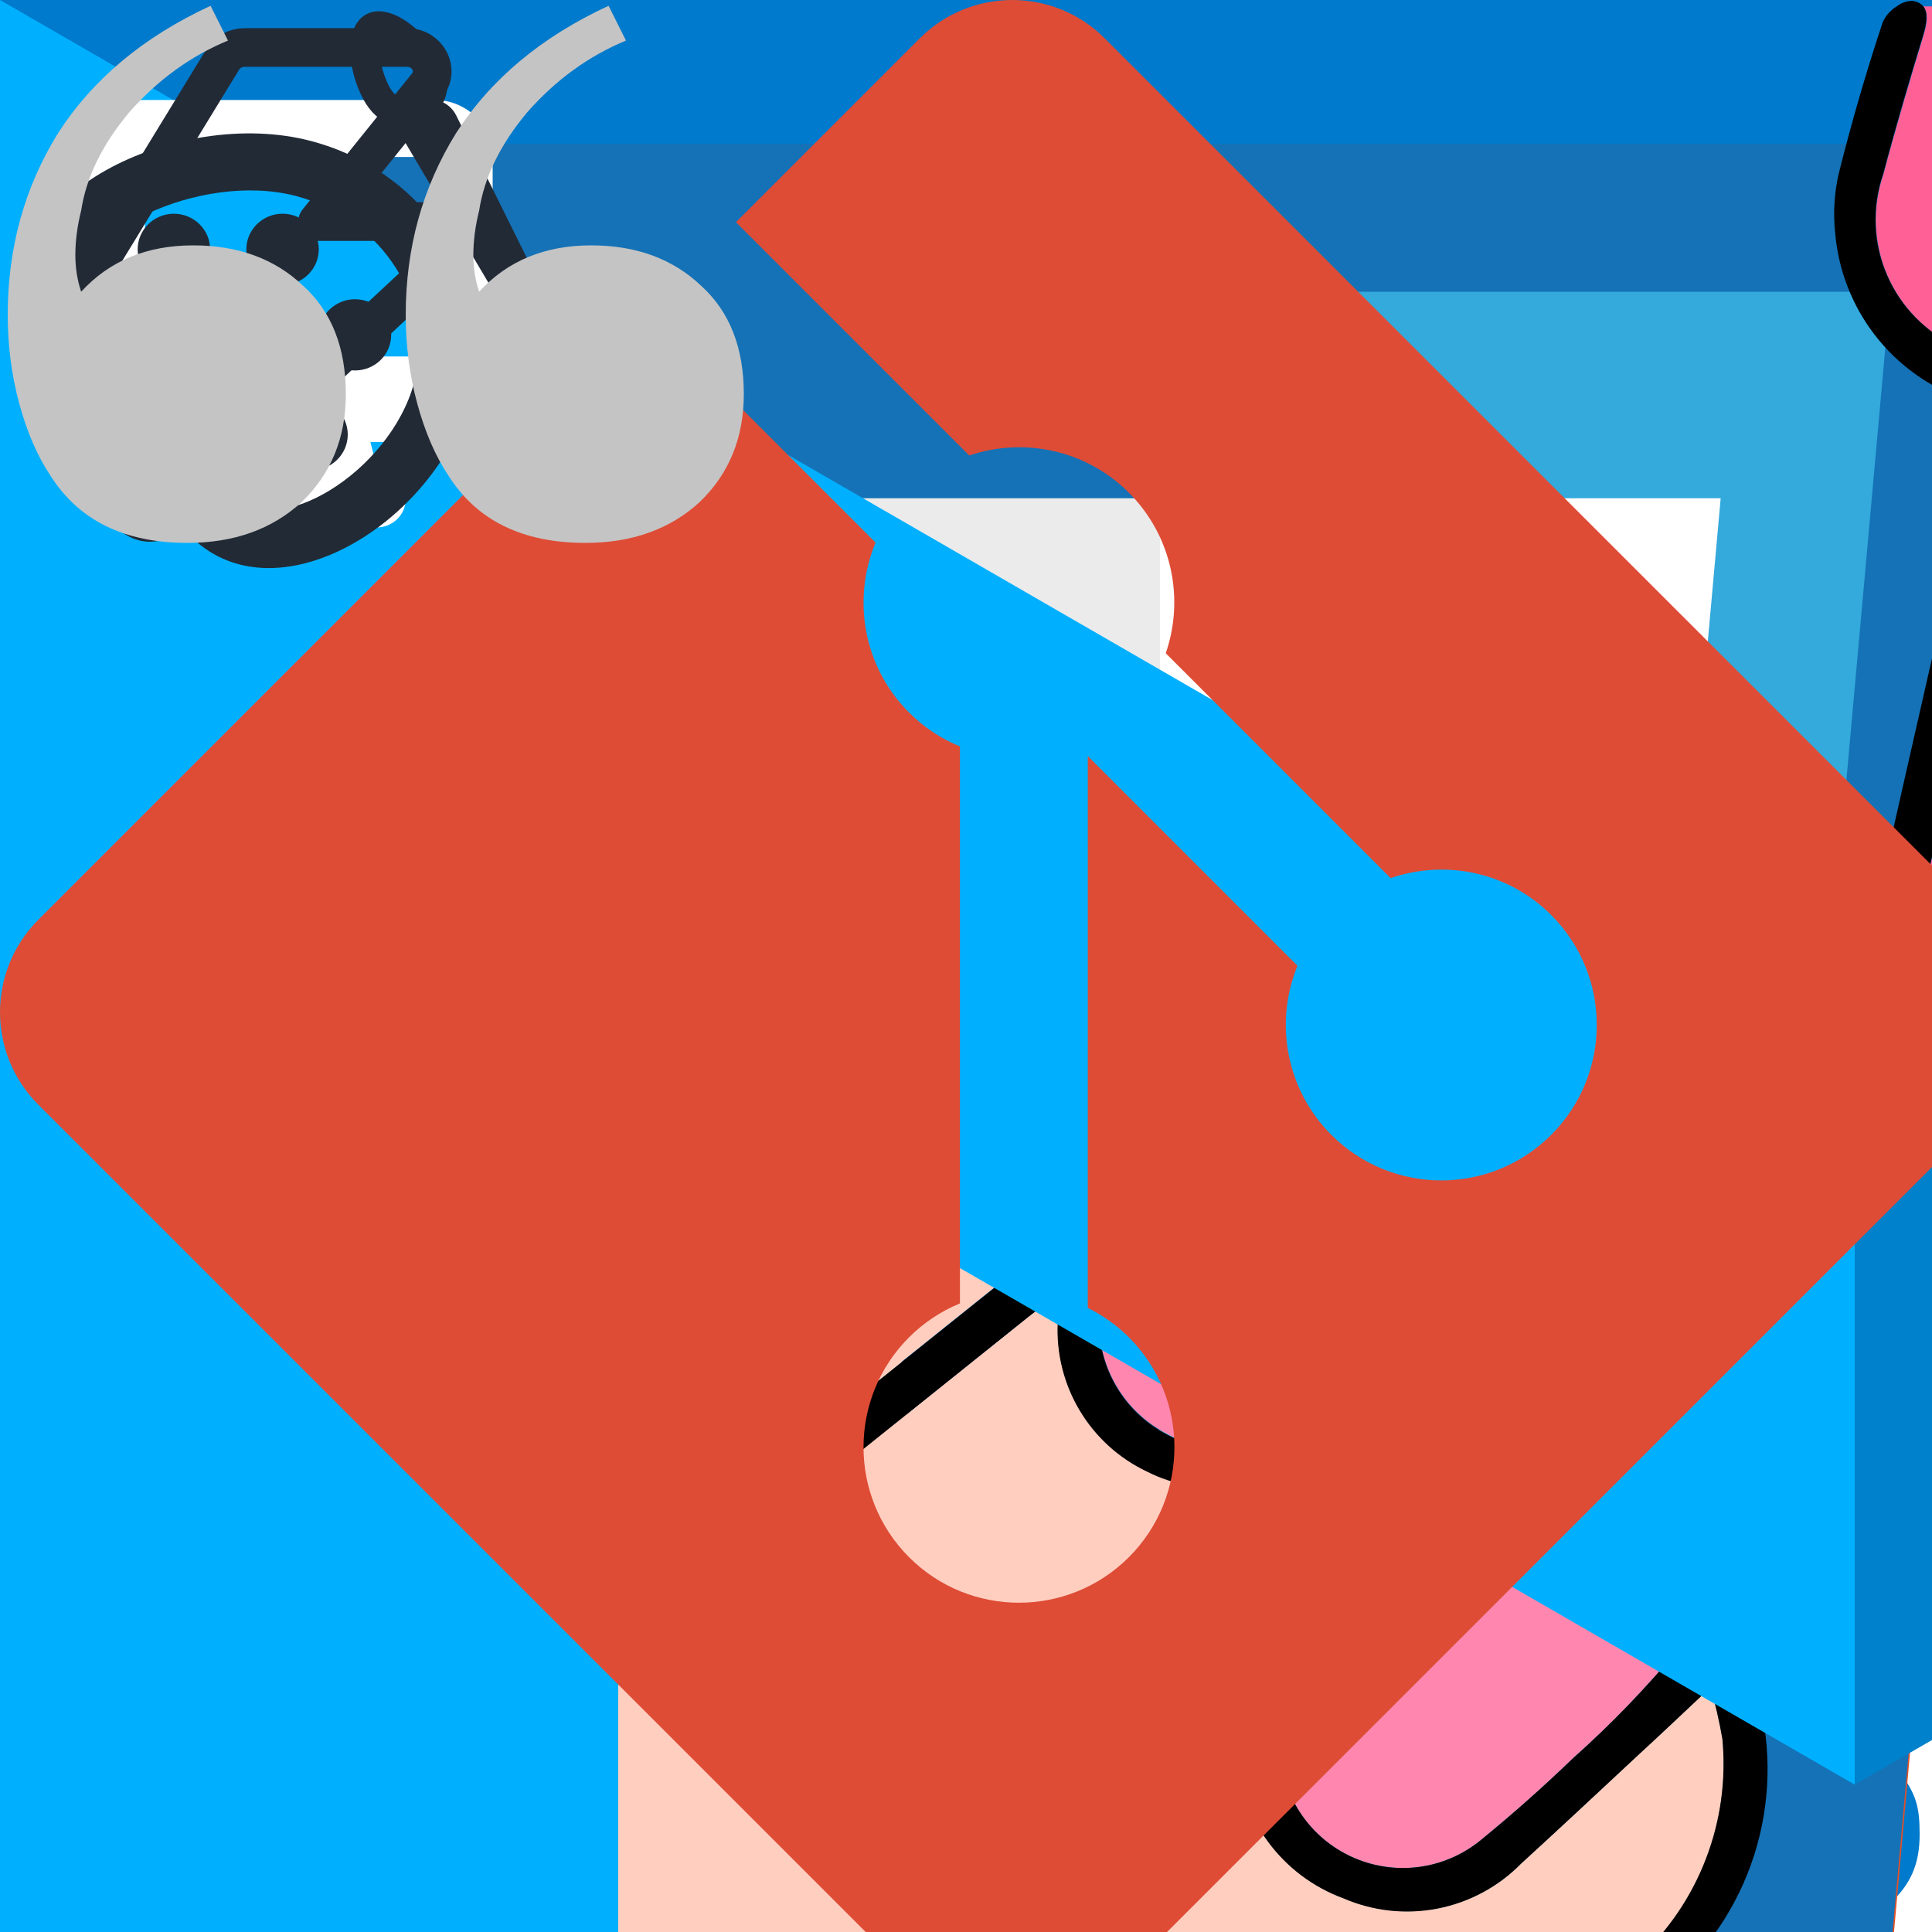
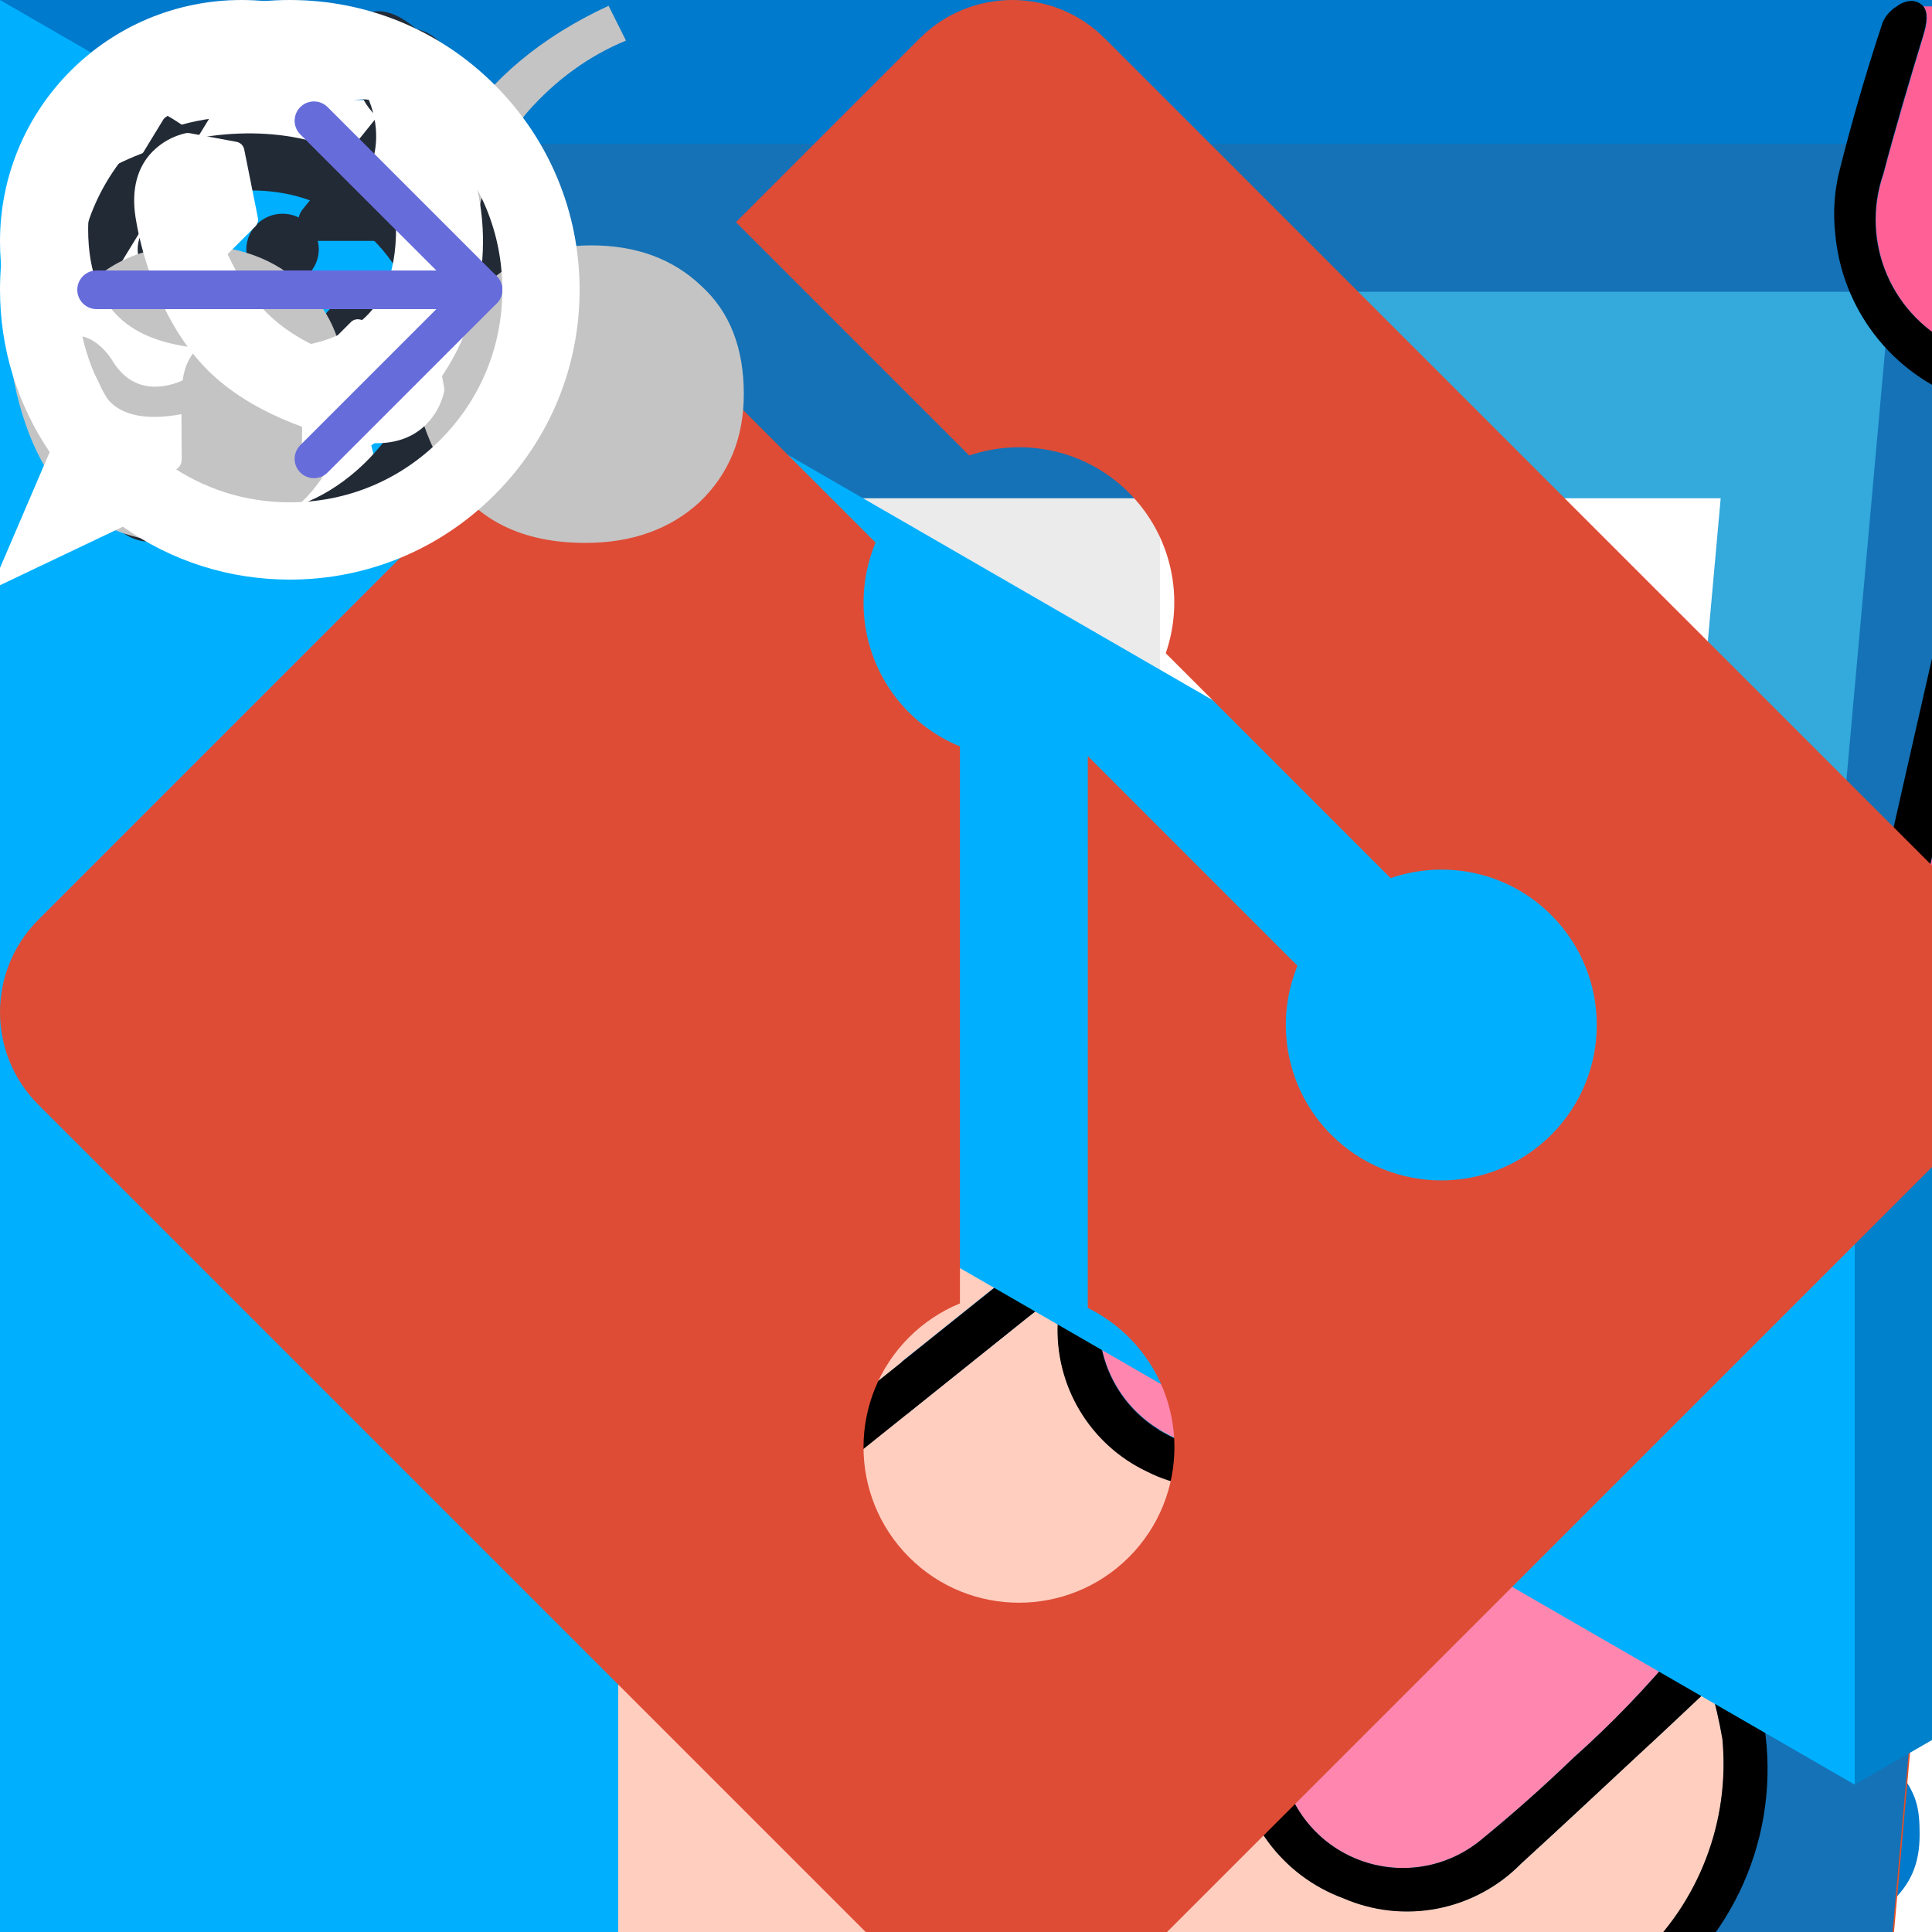
<svg xmlns="http://www.w3.org/2000/svg" width="100" height="100" viewBox="0 0 100 100" fill="none">
  <g id="codeReactSVG">
    <path d="M100 48.704C100 42.079 91.704 35.8 78.983 31.908C81.921 18.946 80.617 8.629 74.867 5.325C73.473 4.545 71.897 4.152 70.3 4.188V8.729C71.237 8.729 71.992 8.917 72.625 9.263C75.396 10.854 76.6 16.904 75.662 24.692C75.438 26.608 75.071 28.625 74.621 30.683C70.361 29.657 66.037 28.915 61.679 28.463C59.083 24.881 56.25 21.476 53.2 18.271C59.846 12.096 66.083 8.713 70.325 8.713V4.167C64.717 4.167 57.379 8.163 49.958 15.092C42.542 8.208 35.2 4.25 29.596 4.25V8.792C33.817 8.792 40.075 12.158 46.721 18.292C43.867 21.292 41.013 24.692 38.3 28.463C33.933 28.91 29.602 29.659 25.337 30.704C24.867 28.667 24.521 26.692 24.275 24.796C23.317 17.004 24.5 10.954 27.254 9.346C27.863 8.979 28.658 8.813 29.596 8.813V4.271C27.887 4.271 26.333 4.638 24.992 5.408C19.262 8.713 17.979 19.004 20.933 31.929C8.254 35.846 0 42.1 0 48.704C0 55.329 8.296 61.608 21.017 65.496C18.079 78.463 19.383 88.779 25.133 92.079C26.458 92.854 28.008 93.221 29.717 93.221C35.325 93.221 42.663 89.225 50.083 82.296C57.5 89.183 64.838 93.138 70.446 93.138C72.055 93.172 73.644 92.778 75.05 91.996C80.779 88.696 82.062 78.404 79.108 65.479C91.746 61.588 100 55.308 100 48.704ZM73.458 35.108C72.667 37.833 71.749 40.519 70.708 43.158C69.005 39.845 67.134 36.62 65.104 33.496C68 33.925 70.792 34.454 73.463 35.108H73.458ZM64.125 56.817C62.538 59.567 60.904 62.179 59.212 64.604C53.097 65.143 46.946 65.15 40.829 64.625C37.321 59.613 34.252 54.307 31.658 48.767C34.248 43.213 37.304 37.889 40.792 32.85C46.906 32.31 53.055 32.302 59.171 32.825C60.862 35.25 62.517 37.842 64.104 40.575C65.654 43.242 67.062 45.95 68.346 48.683C67.048 51.45 65.64 54.163 64.125 56.817ZM70.708 54.167C71.808 56.896 72.75 59.629 73.521 62.279C70.854 62.933 68.037 63.483 65.125 63.908C67.147 60.756 69.01 57.505 70.708 54.167ZM50.042 75.917C48.146 73.958 46.25 71.779 44.375 69.392C46.208 69.475 48.083 69.538 49.979 69.538C51.896 69.538 53.792 69.496 55.646 69.392C53.812 71.779 51.917 73.958 50.042 75.917ZM34.875 63.908C32.066 63.501 29.276 62.965 26.517 62.3C27.271 59.671 28.208 56.958 29.267 54.25C30.104 55.875 30.983 57.508 31.942 59.142C32.9 60.771 33.875 62.363 34.875 63.908ZM49.938 21.492C51.833 23.45 53.729 25.629 55.604 28.017C53.771 27.933 51.896 27.871 50 27.871C48.083 27.871 46.188 27.913 44.333 28.017C46.167 25.629 48.062 23.45 49.938 21.492ZM34.854 33.5C32.833 36.646 30.969 39.89 29.271 43.221C28.201 40.565 27.262 37.857 26.458 35.108C29.125 34.475 31.942 33.925 34.854 33.5ZM16.408 59.017C9.192 55.942 4.525 51.904 4.525 48.704C4.525 45.504 9.192 41.446 16.408 38.392C18.158 37.638 20.075 36.963 22.054 36.333C23.217 40.325 24.746 44.483 26.637 48.746C24.852 52.755 23.341 56.881 22.117 61.096C20.181 60.497 18.276 59.803 16.408 59.017ZM27.375 88.142C24.604 86.558 23.4 80.5 24.337 72.717C24.562 70.8 24.929 68.779 25.379 66.721C29.371 67.7 33.733 68.454 38.321 68.946C40.917 72.528 43.75 75.933 46.8 79.138C40.154 85.313 33.917 88.696 29.675 88.696C28.875 88.705 28.085 88.516 27.375 88.146V88.142ZM75.725 72.613C76.683 80.4 75.5 86.454 72.746 88.063C72.138 88.429 71.342 88.592 70.404 88.592C66.183 88.592 59.925 85.229 53.279 79.092C56.133 76.1 58.987 72.696 61.7 68.925C66.067 68.478 70.398 67.729 74.662 66.683C75.133 68.742 75.496 70.717 75.725 72.613ZM83.571 59.017C81.821 59.771 79.904 60.446 77.925 61.075C76.679 56.839 75.148 52.692 73.342 48.663C75.217 44.425 76.721 40.288 77.862 36.313C79.883 36.942 81.796 37.638 83.592 38.392C90.808 41.467 95.475 45.504 95.475 48.704C95.454 51.904 90.787 55.963 83.571 59.017Z" fill="white" fill-opacity="0.5" />
    <path d="M49.979 58.021C52.45 58.021 54.82 57.039 56.567 55.292C58.314 53.545 59.296 51.175 59.296 48.704C59.296 46.233 58.314 43.864 56.567 42.117C54.82 40.369 52.45 39.388 49.979 39.388C47.508 39.388 45.139 40.369 43.391 42.117C41.644 43.864 40.663 46.233 40.663 48.704C40.663 51.175 41.644 53.545 43.391 55.292C45.139 57.039 47.508 58.021 49.979 58.021Z" fill="white" fill-opacity="0.5" />
  </g>
  <g id="EmailMe">
    <path d="M18.125 3.125H1.875C1.529 3.125 1.25 3.404 1.25 3.75V16.25C1.25 16.596 1.529 16.875 1.875 16.875H18.125C18.471 16.875 18.75 16.596 18.75 16.25V3.75C18.75 3.404 18.471 3.125 18.125 3.125ZM16.547 5.252L10.385 10.047C10.232 10.166 10.02 10.166 9.867 10.047L3.703 5.252C3.68 5.234 3.663 5.209 3.654 5.181C3.646 5.153 3.646 5.123 3.656 5.095C3.665 5.067 3.683 5.043 3.707 5.026C3.731 5.009 3.76 5 3.789 5H16.461C16.49 5 16.519 5.009 16.543 5.026C16.567 5.043 16.585 5.067 16.594 5.095C16.604 5.123 16.604 5.153 16.596 5.181C16.587 5.209 16.57 5.234 16.547 5.252Z" fill="white" />
  </g>
  <g id="downloadCV">
    <path d="M10 12.5L13.333 9.167M10 12.5V2.5V12.5ZM10 12.5L6.667 9.167L10 12.5Z" stroke="white" stroke-width="2" stroke-linecap="round" stroke-linejoin="round" />
    <path d="M1.667 14.167L2.184 16.238C2.274 16.598 2.482 16.918 2.775 17.147C3.068 17.376 3.429 17.5 3.801 17.5H16.199C16.571 17.5 16.932 17.376 17.225 17.147C17.518 16.918 17.726 16.598 17.816 16.238L18.333 14.167" stroke="white" stroke-width="2" stroke-linecap="round" stroke-linejoin="round" />
  </g>
  <g id="reactSVG">
    <path d="M32.33,22.516c7.635,0.052 15.965,0.609 21.683,5.708c0.168,0.15 0.33,0.306 0.488,0.467c1.349,1.375 2.054,3.595 0.965,5.422c-2.234,3.751 -7.23,5.387 -12.067,6.394c-7.234,1.506 -14.798,1.518 -22.029,0.192c-4.161,-0.764 -8.416,-2.103 -11.373,-4.904c-1.151,-1.09 -2.135,-2.524 -1.981,-4.12c0.25,-2.582 2.727,-4.239 4.812,-5.361c5.791,-3.116 12.847,-3.813 19.502,-3.798Zm-0.554,1.173c-7.224,0.049 -15.043,0.51 -20.621,5.129c-0.195,0.161 -0.383,0.33 -0.564,0.507c-0.117,0.114 -0.23,0.233 -0.339,0.355c-0.979,1.1 -1.316,2.867 -0.392,4.188c0.93,1.329 2.342,2.288 3.796,3.07c5.438,2.924 11.864,3.443 18.129,3.465c6.343,0.023 12.884,-0.555 18.487,-3.452c2.232,-1.155 4.744,-2.851 4.655,-5.035c-0.082,-2.004 -2.036,-3.242 -3.499,-4.126c-0.396,-0.239 -0.803,-0.46 -1.216,-0.668c-5.562,-2.787 -12.08,-3.447 -18.436,-3.433Z" style="fill:#00d8ff;" />
    <path d="M42.115,10.703c2.793,0.071 4.24,3.429 4.431,5.909c0.038,0.493 0.052,0.988 0.046,1.483c-0.006,0.536 -0.035,1.072 -0.082,1.606c-0.589,6.612 -3.608,12.909 -7.163,18.724c-3.477,5.688 -7.717,11.36 -13.485,13.996c-1.907,0.872 -4.175,1.41 -5.863,0.437c-2.314,-1.333 -2.567,-4.451 -2.524,-6.816c0.011,-0.581 0.049,-1.162 0.109,-1.741c0.889,-8.56 5.228,-16.669 10.658,-23.655c3.168,-4.076 6.937,-8.119 11.632,-9.583c0.739,-0.231 1.326,-0.371 2.241,-0.36Zm-0.134,1.172c-3.279,0.052 -6.223,2.482 -8.83,5.007c-6.854,6.637 -11.905,15.464 -13.937,24.721c-0.157,0.717 -0.289,1.439 -0.386,2.166c-0.075,0.563 -0.13,1.129 -0.159,1.697c-0.023,0.452 -0.031,0.905 -0.017,1.358c0.01,0.354 0.033,0.708 0.072,1.06c0.029,0.269 0.068,0.537 0.117,0.803c0.037,0.197 0.08,0.393 0.13,0.588c0.041,0.158 0.087,0.315 0.139,0.471c0.409,1.233 1.463,2.411 2.878,2.45c3.301,0.09 6.409,-2.317 9.096,-4.933c4.717,-4.591 8.232,-10.36 10.978,-16.424c2.216,-4.896 4.243,-10.218 3.111,-15.607c-0.043,-0.204 -0.093,-0.406 -0.15,-0.606c-0.047,-0.163 -0.1,-0.324 -0.158,-0.483c-0.44,-1.199 -1.475,-2.271 -2.884,-2.268Z" style="fill:#00d8ff;" />
    <path d="M22.109,10.747c3.564,0.069 6.765,2.488 9.607,5.197c5.186,4.943 9.011,11.231 11.913,17.849c2.248,5.127 4.316,10.882 2.478,16.292c-0.579,1.705 -2.044,3.265 -3.997,3.305c-3.581,0.072 -6.9,-2.532 -9.78,-5.335c-7.225,-7.034 -12.589,-16.32 -14.427,-26.168c-0.132,-0.704 -0.237,-1.414 -0.309,-2.127c-0.059,-0.582 -0.096,-1.167 -0.106,-1.752c-0.008,-0.472 0.002,-0.944 0.035,-1.414c0.022,-0.314 0.054,-0.626 0.097,-0.937c0.041,-0.292 0.093,-0.583 0.158,-0.871c0.043,-0.191 0.091,-0.38 0.146,-0.568c0.539,-1.843 1.941,-3.485 4.185,-3.471Zm-0.135,1.173c-2.087,0.046 -3.042,2.507 -3.234,4.234c-0.039,0.354 -0.063,0.711 -0.074,1.068c-0.014,0.456 -0.008,0.913 0.015,1.369c0.328,6.599 3.278,12.979 6.838,18.821c3.352,5.5 7.4,10.978 12.968,13.794c1.608,0.813 3.562,1.452 4.951,0.684c1.742,-0.964 1.956,-3.261 2.049,-4.973c0.025,-0.466 0.028,-0.934 0.013,-1.401c-0.018,-0.586 -0.064,-1.171 -0.133,-1.753c-0.642,-5.437 -3.05,-10.582 -5.816,-15.444c-3.442,-6.048 -7.659,-12.076 -13.627,-15.225c-1.236,-0.652 -2.574,-1.185 -3.95,-1.174Z" style="fill:#00d8ff;" />
  </g>
  <g id="Redux-Toolkit">
    <path d="M21.787 21.556C22.894 21.443 23.734 20.505 23.696 19.379C23.657 18.253 22.703 17.352 21.558 17.352H21.481C20.298 17.39 19.382 18.366 19.42 19.529C19.458 20.092 19.687 20.58 20.031 20.918C18.733 23.433 16.747 25.272 13.77 26.811C11.746 27.861 9.647 28.237 7.547 27.974C5.829 27.749 4.493 26.998 3.653 25.76C2.431 23.921 2.317 21.931 3.348 19.942C4.073 18.516 5.218 17.465 5.944 16.939C5.791 16.451 5.562 15.626 5.447 15.025C-0.088 18.966 0.484 24.296 2.164 26.811C3.424 28.687 5.982 29.851 8.807 29.851C9.57 29.851 10.334 29.776 11.098 29.588C15.984 28.65 19.687 25.797 21.787 21.556ZM28.506 16.902C25.605 13.561 21.329 11.722 16.442 11.722H15.831C15.488 11.047 14.762 10.596 13.961 10.596H13.884C12.701 10.634 11.785 11.61 11.823 12.773C11.861 13.899 12.815 14.8 13.961 14.8H14.037C14.877 14.762 15.602 14.237 15.908 13.524H16.595C19.496 13.524 22.245 14.349 24.727 15.963C26.635 17.202 28.01 18.816 28.773 20.768C29.422 22.344 29.384 23.883 28.697 25.197C27.628 27.186 25.834 28.274 23.467 28.274C21.939 28.274 20.489 27.824 19.725 27.486C19.305 27.861 18.542 28.462 18.007 28.837C19.649 29.588 21.329 30.001 22.932 30.001C26.597 30.001 29.308 28.012 30.338 26.022C31.445 23.845 31.369 20.092 28.506 16.902ZM9.112 22.194C9.151 23.32 10.105 24.221 11.25 24.221H11.327C12.51 24.183 13.426 23.207 13.388 22.044C13.35 20.918 12.395 20.017 11.25 20.017H11.174C11.098 20.017 10.983 20.017 10.907 20.054C9.341 17.502 8.692 14.725 8.922 11.722C9.074 9.47 9.838 7.518 11.174 5.904C12.281 4.516 14.419 3.84 15.87 3.803C19.916 3.727 21.634 8.682 21.749 10.671C22.245 10.784 23.085 11.046 23.657 11.234C23.199 5.154 19.382 2.001 15.717 2.001C12.281 2.001 9.112 4.441 7.852 8.044C6.096 12.848 7.242 17.465 9.379 21.105C9.189 21.368 9.074 21.781 9.112 22.194V22.194Z" fill="#764ABC" />
  </g>
  <g id="JS">
    <path d="M2.255 0H117.745V120H2.255V0Z" fill="#F7DF1E" />
    <path d="M32.62 100.28L41.458 94.723C43.163 97.864 44.714 100.522 48.435 100.522C52.001 100.522 54.249 99.072 54.249 93.434V55.091H65.102V93.594C65.102 105.274 58.513 110.59 48.9 110.59C40.218 110.59 35.178 105.918 32.62 100.28" fill="black" />
    <path d="M71 99.072L79.837 93.756C82.163 97.704 85.187 100.603 90.535 100.603C95.032 100.603 97.9 98.267 97.9 95.045C97.9 91.178 94.954 89.809 89.993 87.554L87.28 86.345C79.45 82.882 74.255 78.532 74.255 69.349C74.255 60.891 80.457 54.447 90.148 54.447C97.048 54.447 102.009 56.944 105.575 63.469L97.125 69.107C95.264 65.644 93.249 64.275 90.148 64.275C86.97 64.275 84.954 66.369 84.954 69.107C84.954 72.49 86.97 73.86 91.621 75.955L94.334 77.163C103.559 81.271 108.754 85.46 108.754 94.884C108.754 105.034 101.079 110.591 90.768 110.591C80.69 110.591 74.178 105.597 71 99.072" fill="black" />
  </g>
  <g id="TS">
    <path d="M0 60V120H60H120V60V0H60H0V60Z" fill="#007ACC" />
    <path d="M26.537 60.398L26.499 65.312H34.309H42.118L42.118 87.503V109.693H47.642H53.166V87.503L53.166 65.312H60.975H68.785V60.493C68.785 57.826 68.728 55.598 68.652 55.541C68.595 55.465 59.09 55.426 47.566 55.446L26.595 55.503L26.537 60.398Z" fill="white" />
    <path d="M96.826 55.364C99.874 56.126 102.198 57.478 104.331 59.687C105.436 60.868 107.074 63.021 107.207 63.535C107.245 63.687 102.026 67.192 98.864 69.154C98.75 69.23 98.293 68.735 97.779 67.973C96.236 65.725 94.617 64.754 92.141 64.583C88.502 64.335 86.16 66.24 86.179 69.421C86.179 70.354 86.312 70.906 86.693 71.668C87.493 73.326 88.979 74.316 93.645 76.335C102.236 80.03 105.912 82.468 108.198 85.935C110.75 89.802 111.322 95.973 109.588 100.564C107.683 105.554 102.96 108.945 96.312 110.068C94.255 110.43 89.379 110.373 87.169 109.973C82.35 109.116 77.779 106.735 74.96 103.611C73.855 102.392 71.703 99.211 71.836 98.983C71.893 98.906 72.388 98.602 72.941 98.278C73.474 97.973 75.493 96.811 77.398 95.707L80.845 93.707L81.569 94.773C82.579 96.316 84.788 98.43 86.122 99.135C89.95 101.154 95.207 100.868 97.798 98.545C98.903 97.535 99.36 96.487 99.36 94.945C99.36 93.554 99.188 92.945 98.464 91.897C97.531 90.564 95.626 89.44 90.217 87.097C84.026 84.43 81.36 82.773 78.922 80.145C77.512 78.621 76.179 76.183 75.626 74.145C75.169 72.449 75.055 68.202 75.417 66.487C76.693 60.507 81.207 56.335 87.722 55.097C89.836 54.697 94.75 54.849 96.826 55.364Z" fill="white" />
  </g>
  <g id="HTML5">
    <path d="M22.133 102.004L13.706 7.5H106.294L97.856 101.989L59.944 112.5L22.133 102.004Z" fill="#E44F26" />
    <path d="M60 104.468L90.638 95.974L97.845 15.229H60V104.468Z" fill="#F1662A" />
    <path d="M60 50.276H44.663L43.605 38.407H60V26.816H30.938L31.215 29.929L34.061 61.867H60V50.276ZM60 80.377L59.947 80.392L47.04 76.909L46.215 67.665H34.579L36.203 85.86L59.947 92.453L60 92.438V80.377Z" fill="#EBEBEB" />
    <path d="M59.959 50.276V61.867H74.231L72.889 76.901L59.959 80.389V92.449L83.722 85.86L83.895 83.903L86.618 53.389L86.903 50.276H59.959ZM59.959 26.816V38.407H87.956L88.189 35.805L88.718 29.929L88.995 26.816H59.959Z" fill="white" />
  </g>
  <g id="CSS">
    <path d="M22.133 101.154L13.71 7.438H106.29L97.856 101.139L59.944 111.562L22.133 101.154Z" fill="#1572B6" />
    <path d="M60 103.597L90.638 95.174L97.845 15.102H60V103.597Z" fill="#33A9DC" />
    <path d="M60 49.054H75.338L76.395 37.284H60V25.79H89.062L88.785 28.872L85.939 60.549H60V49.054Z" fill="white" />
    <path d="M60.071 78.904L60.019 78.919L47.111 75.461L46.286 66.294H34.65L36.274 84.341L60.015 90.879L60.071 90.864V78.904Z" fill="#EBEBEB" />
    <path d="M74.351 60.062L72.956 75.453L60.03 78.912V90.871L83.79 84.341L83.966 82.4L85.98 60.062H74.351Z" fill="white" />
    <path d="M60.041 25.79V37.284H32.044L31.811 34.7L31.282 28.872L31.005 25.79H60.041ZM60 49.054V60.549H47.254L47.021 57.964L46.496 52.137L46.219 49.054H60Z" fill="#EBEBEB" />
  </g>
  <g id="styled-component">
    <path d="M68.767 118.279C68.947 117.872 69.401 117.589 69.731 117.246C74.766 111.967 79.844 106.735 84.811 101.391C86.365 99.956 87.566 98.18 88.32 96.204C89.074 94.227 89.36 92.103 89.156 89.997C89 89.095 88.796 88.203 88.543 87.323C87.189 88.608 85.929 89.778 84.661 90.957C82.69 92.791 80.727 94.633 78.739 96.446C77.566 97.641 76.059 98.453 74.415 98.774C72.772 99.094 71.07 98.909 69.534 98.242C67.98 97.671 66.627 96.655 65.644 95.322C64.661 93.989 64.092 92.397 64.006 90.743C63.96 90.53 63.899 90.321 63.822 90.117C62.309 91.402 60.861 92.585 59.425 93.802L29.587 119.085C29.382 119.261 29.159 119.479 28.966 119.65H68.746L68.686 119.612C68.472 119.462 68.583 118.673 68.767 118.279Z" fill="#FFCEBF" />
    <path d="M27.144 118.279C27.497 117.818 27.924 117.418 28.408 117.096L69.7 82.064C72.517 79.673 75.321 77.269 78.112 74.852C78.457 74.612 78.727 74.279 78.892 73.892C79.559 70.983 79.654 67.972 79.17 65.026C78.742 65.326 78.51 65.455 78.313 65.665C74.932 68.69 71.568 71.741 68.17 74.749C67.044 75.882 65.588 76.629 64.012 76.882C62.435 77.136 60.818 76.883 59.394 76.159C57.941 75.473 56.726 74.371 55.901 72.992C55.077 71.613 54.682 70.02 54.766 68.416V67.028C54.145 67.482 53.691 67.786 53.266 68.129C36.74 81.362 20.216 94.584 3.695 107.797C2.949 108.393 2.058 109.721 1.081 108.431C0.104 107.141 1.591 106.61 2.341 106.01C19.953 91.877 37.574 77.758 55.203 63.651C58.074 61.35 58.263 60.385 56.394 56.73L55.28 57.776C52.225 60.617 49.135 63.419 46.127 66.308C44.893 67.498 43.348 68.315 41.669 68.664C39.991 69.013 38.248 68.881 36.641 68.282C35.035 67.683 33.631 66.641 32.591 65.278C31.551 63.915 30.918 62.286 30.765 60.578C30.195 61.007 29.702 61.32 29.235 61.684L3.095 81.944C2.644 82.386 2.13 82.759 1.569 83.05C1.146 83.178 0.692 83.155 0.284 82.986V119.671H27.092C26.992 119.451 26.945 119.21 26.954 118.969C26.963 118.727 27.028 118.491 27.144 118.279Z" fill="#FFCEBF" />
    <path d="M99.565 1.821C98.837 4.208 98.13 6.599 97.491 9.012C96.902 10.716 96.97 12.58 97.684 14.237C98.397 15.894 99.704 17.225 101.348 17.968C106.376 20.611 112.043 21.798 117.709 21.396V2.228C117.646 1.808 117.669 1.379 117.777 0.968C117.897 0.736 118.049 0.521 118.227 0.33H99.548C99.835 0.664 99.737 1.251 99.565 1.821Z" fill="#FF6196" />
    <path d="M62.051 42.998C61.962 45.137 61.214 47.197 59.908 48.894C55.242 54.918 49.883 60.372 43.942 65.144C42.984 66.03 41.769 66.591 40.473 66.745C39.177 66.899 37.865 66.638 36.725 66.001C35.592 65.516 34.636 64.692 33.989 63.643C33.342 62.593 33.036 61.369 33.113 60.138C33.25 58.627 33.878 57.202 34.9 56.08C41.544 49.745 48.742 44.019 56.407 38.969C56.91 38.576 57.523 38.35 58.16 38.324C58.798 38.298 59.427 38.472 59.96 38.824C60.66 39.258 61.226 39.879 61.595 40.615C61.964 41.352 62.122 42.177 62.051 42.998Z" fill="#FF87AF" />
    <path d="M56.913 68.97C56.813 68.023 56.935 67.065 57.268 66.173C57.601 65.281 58.137 64.478 58.833 63.828C65.337 57.828 72.316 52.364 79.701 47.488C79.924 47.347 80.13 47.205 80.374 47.06C81.019 46.594 81.801 46.356 82.596 46.383C83.391 46.41 84.155 46.701 84.766 47.21C85.359 47.711 85.777 48.386 85.963 49.14C86.15 49.893 86.094 50.685 85.804 51.405C84.869 54.517 83.145 57.334 80.798 59.581C76.033 64.276 71.175 68.876 66.229 73.379C65.484 74.146 64.505 74.642 63.447 74.791C62.389 74.94 61.311 74.733 60.384 74.202C59.409 73.696 58.579 72.95 57.972 72.035C57.365 71.119 57 70.065 56.913 68.97Z" fill="#FF87AF" />
    <path d="M87.834 71.802C86.635 73.087 85.4 74.313 84.248 75.628C83.901 76.137 83.614 76.683 83.391 77.257C84.025 77.445 84.766 77.942 85.28 77.766C87.899 76.888 90.453 75.834 93.328 74.724C92.702 76.164 92.231 77.492 91.567 78.709C88.831 83.308 85.404 87.459 81.407 91.016C79.887 92.482 78.308 93.883 76.671 95.22C75.805 95.939 74.762 96.416 73.651 96.6C72.54 96.784 71.399 96.67 70.347 96.269C69.294 95.868 68.367 95.195 67.659 94.318C66.953 93.441 66.491 92.392 66.323 91.278C66.254 90.659 66.309 90.032 66.484 89.434C66.659 88.836 66.951 88.278 67.343 87.794C73.174 81.461 79.838 75.95 87.153 71.412C87.242 71.377 87.336 71.358 87.432 71.356L87.834 71.802Z" fill="#FF87AF" />
    <path d="M97.672 54.733L105.004 22.166L110.147 23.37L107.494 31.43C105.017 38.93 102.51 46.429 100.093 53.936C99.622 55.325 99.005 55.582 97.672 54.733Z" fill="#FF6196" />
    <path d="M89.386 73.888C90.162 70.927 90.933 68.189 91.584 65.421C92.219 62.736 93.426 60.221 95.124 58.046C96.165 56.679 97.335 57.223 98.531 57.519C99.636 57.789 99.915 58.599 99.962 59.662C100.136 62.6 99.241 65.503 97.442 67.834C95.3 70.489 92.532 72.57 89.386 73.888Z" fill="#FF6196" />
    <path d="M119.944 3.839C120.008 2.885 119.983 1.927 119.871 0.977C119.783 0.712 119.607 0.484 119.374 0.33C119.184 0.175 118.961 0.065 118.723 0.008C118.585 -0.017 118.393 0.124 118.208 0.325C118.03 0.517 117.878 0.732 117.758 0.964C117.65 1.375 117.627 1.804 117.69 2.224V21.387C112.023 21.79 106.357 20.602 101.329 17.959C99.685 17.216 98.378 15.886 97.665 14.229C96.951 12.572 96.882 10.708 97.472 9.003C98.111 6.59 98.818 4.199 99.546 1.812C99.718 1.243 99.816 0.655 99.546 0.321C99.396 0.158 99.189 0.06 98.968 0.047C98.685 0.05 98.41 0.146 98.188 0.321C97.867 0.513 97.612 0.797 97.455 1.135C96.598 3.707 95.844 6.303 95.188 8.926C94.941 9.959 94.874 11.028 94.991 12.084C95.157 13.995 95.868 15.819 97.039 17.338C98.21 18.857 99.793 20.008 101.599 20.654C102.409 20.993 102.884 21.327 102.657 22.394C102.344 23.748 102.04 25.103 101.732 26.461C99.632 35.666 97.544 44.874 95.467 54.088C95.408 54.498 95.228 54.882 94.948 55.189C93.579 56.277 92.429 57.615 91.559 59.131C90.449 61.133 89.682 63.305 89.287 65.559C89.212 66.278 88.952 66.966 88.533 67.555C88.114 68.144 87.55 68.615 86.896 68.923C85.109 69.827 83.468 70.997 81.484 72.214C81.616 69.828 81.591 67.436 81.407 65.053C81.256 64.321 81.288 63.562 81.5 62.844C81.713 62.127 82.099 61.472 82.624 60.94C85.237 58.351 87.1 55.102 88.015 51.538C88.288 50.712 88.363 49.833 88.233 48.973C88.104 48.113 87.774 47.295 87.27 46.586C86.766 45.876 86.102 45.296 85.332 44.891C84.563 44.485 83.708 44.267 82.838 44.253C81.43 44.237 80.047 44.63 78.857 45.384C74.768 48.177 70.75 51.072 66.807 54.066C64.463 55.832 62.256 57.786 59.985 59.637C59.887 59.532 59.803 59.415 59.732 59.29C59.689 58.974 59.604 58.666 59.48 58.373C57.581 55.442 58.897 53.312 60.958 51.122C63.105 48.871 64.292 45.873 64.266 42.762C64.333 41.177 63.836 39.619 62.865 38.365C62.347 37.729 61.71 37.2 60.988 36.81C59.963 36.249 58.791 36.014 57.629 36.139C56.467 36.263 55.371 36.739 54.487 37.504L53.292 38.361C50.562 40.315 47.798 42.218 45.171 44.309C41.336 47.37 37.584 50.534 33.918 53.796C32.204 55.309 30.953 57.374 29.175 58.78C19.901 66.103 10.53 73.294 1.192 80.532C0.871 80.723 0.576 80.955 0.314 81.222C0.287 81.261 0.264 81.302 0.245 81.346C0.048 81.804 -0.119 82.563 0.112 82.841C0.169 82.902 0.238 82.95 0.314 82.983C0.722 83.152 1.176 83.175 1.599 83.047C2.16 82.756 2.674 82.384 3.125 81.942L29.265 61.681C29.732 61.317 30.224 60.987 30.794 60.575C30.948 62.283 31.581 63.913 32.621 65.276C33.66 66.639 35.065 67.68 36.671 68.279C38.277 68.878 40.02 69.011 41.699 68.661C43.377 68.312 44.923 67.495 46.157 66.305C49.157 63.417 52.255 60.614 55.31 57.773L56.424 56.727C58.293 60.383 58.104 61.347 55.233 63.648C37.589 77.766 19.959 91.888 2.341 106.012C1.591 106.611 0.108 107.156 1.081 108.433C2.054 109.71 2.949 108.394 3.695 107.798C20.224 94.597 36.742 81.379 53.249 68.143C53.677 67.8 54.127 67.496 54.749 67.042V68.43C54.665 70.034 55.06 71.627 55.884 73.006C56.708 74.385 57.924 75.488 59.377 76.174C60.801 76.897 62.417 77.15 63.994 76.897C65.571 76.644 67.027 75.897 68.153 74.764C71.551 71.764 74.915 68.704 78.296 65.679C78.51 65.486 78.759 65.341 79.153 65.041C79.637 67.986 79.542 70.998 78.874 73.907C78.71 74.294 78.439 74.626 78.094 74.867C75.3 77.281 72.497 79.685 69.683 82.079L28.407 117.115C27.924 117.437 27.497 117.836 27.143 118.297C27.03 118.507 26.967 118.741 26.958 118.979C26.949 119.217 26.995 119.455 27.092 119.673C27.286 119.818 27.509 119.917 27.747 119.964C27.984 120.011 28.229 120.004 28.463 119.943C28.648 119.889 28.818 119.794 28.96 119.664C29.175 119.493 29.389 119.274 29.582 119.099L59.42 93.816C60.855 92.599 62.303 91.399 63.816 90.131C63.893 90.334 63.954 90.543 64.001 90.756C64.086 92.41 64.656 94.003 65.638 95.336C66.621 96.669 67.974 97.684 69.528 98.255C71.064 98.922 72.766 99.108 74.41 98.787C76.053 98.467 77.561 97.655 78.733 96.46C80.721 94.647 82.684 92.805 84.655 90.971C85.941 89.792 87.183 88.609 88.538 87.337C88.79 88.216 88.994 89.109 89.15 90.011C89.347 92.109 89.058 94.225 88.304 96.194C87.551 98.163 86.353 99.931 84.805 101.362C79.839 106.71 74.761 111.942 69.725 117.217C69.395 117.56 68.941 117.843 68.761 118.25C68.581 118.657 68.466 119.454 68.68 119.626L68.74 119.664C69.189 119.883 69.695 119.959 70.188 119.883C70.327 119.854 70.45 119.777 70.535 119.664C70.655 119.54 70.771 119.386 70.887 119.27C74.966 115.053 79.067 110.858 83.117 106.611C84.751 104.955 86.288 103.205 87.719 101.371C89.585 99.305 90.822 96.749 91.285 94.004C91.749 91.259 91.418 88.439 90.333 85.875C90.216 85.304 90.33 84.709 90.65 84.221C90.929 83.741 91.237 83.274 91.554 82.811C92.569 81.494 93.414 80.054 94.07 78.526C95.337 74.776 97.282 71.29 99.808 68.242C100.969 66.769 101.768 65.045 102.14 63.207C102.512 61.369 102.447 59.47 101.95 57.662C101.775 56.974 101.775 56.254 101.95 55.566C104.119 48.851 106.351 42.158 108.562 35.46L111.519 26.487L112.432 23.714C114.377 23.714 116.211 23.676 118.037 23.714C119.554 23.757 120.017 23.046 120 21.572C119.91 15.658 119.944 9.749 119.944 3.839ZM43.937 65.144C42.979 66.03 41.765 66.591 40.468 66.745C39.172 66.899 37.86 66.638 36.721 66.001C35.587 65.516 34.631 64.692 33.984 63.643C33.337 62.593 33.031 61.369 33.108 60.138C33.246 58.627 33.873 57.202 34.895 56.08C41.539 49.745 48.737 44.019 56.403 38.969C56.821 38.674 57.297 38.469 57.8 38.37C58.137 38.307 58.483 38.307 58.82 38.37C59.223 38.448 59.609 38.602 59.955 38.824C60.656 39.259 61.222 39.88 61.592 40.617C61.961 41.355 62.118 42.18 62.046 43.002C61.958 45.141 61.209 47.201 59.904 48.898C55.237 54.921 49.878 60.373 43.937 65.144ZM66.22 73.41C65.475 74.176 64.497 74.672 63.438 74.821C62.38 74.97 61.303 74.763 60.375 74.232C59.399 73.725 58.568 72.977 57.961 72.059C57.353 71.142 56.99 70.084 56.904 68.987C56.805 68.04 56.926 67.083 57.259 66.191C57.593 65.298 58.128 64.495 58.824 63.845C65.329 57.845 72.308 52.381 79.693 47.506C79.916 47.364 80.121 47.223 80.366 47.077C81.011 46.611 81.792 46.373 82.588 46.401C83.383 46.428 84.146 46.718 84.758 47.227C85.35 47.728 85.769 48.404 85.955 49.157C86.141 49.91 86.085 50.703 85.795 51.422C84.861 54.534 83.136 57.351 80.79 59.599C76.063 64.321 71.148 68.867 66.229 73.392L66.22 73.41ZM91.55 78.728C88.817 83.319 85.397 87.464 81.407 91.018C79.887 92.483 78.309 93.884 76.672 95.221C75.805 95.941 74.763 96.417 73.651 96.601C72.54 96.786 71.4 96.671 70.347 96.27C69.294 95.869 68.367 95.196 67.66 94.319C66.953 93.442 66.492 92.393 66.323 91.279C66.254 90.66 66.309 90.033 66.484 89.435C66.659 88.837 66.951 88.28 67.343 87.795C73.174 81.463 79.839 75.951 87.153 71.413C87.242 71.378 87.337 71.359 87.432 71.357L87.861 71.786C86.661 73.071 85.427 74.297 84.274 75.612C83.927 76.121 83.64 76.667 83.417 77.241C84.051 77.429 84.792 77.926 85.306 77.751C87.376 77.056 89.412 76.251 91.593 75.394L93.354 74.708C92.694 76.165 92.223 77.493 91.559 78.71L91.55 78.728ZM97.434 67.865C95.835 69.9 93.832 71.581 91.55 72.801C90.844 73.195 90.12 73.564 89.377 73.907C90.14 70.989 90.903 68.285 91.55 65.551L91.576 65.439C92.211 62.755 93.418 60.239 95.115 58.064C96.157 56.697 97.326 57.242 98.522 57.537C99.628 57.807 99.906 58.617 99.953 59.68C100.129 62.616 99.237 65.517 97.442 67.847L97.434 67.865ZM107.461 31.44C104.984 38.94 102.477 46.439 100.06 53.946C99.606 55.356 98.989 55.613 97.656 54.765L104.011 26.512L104.988 22.176L110.131 23.38L109.098 26.512L107.461 31.44Z" fill="black" />
  </g>
  <g id="materialUI">
    <polygon fill="#00B0FF" points="0 110.848 0 0 96 55.424 96 92.373 32 55.424 32 129.323">

        </polygon>
    <polygon fill="#0081CB" points="96 55.424 192 0 192 110.848 128 147.797 96 129.323 160 92.373 160 55.424 96 92.373">

        </polygon>
    <polygon fill="#00B0FF" points="96 129.323 96 166.272 160 203.221 160 166.272">

        </polygon>
    <path d="M160,203.221 L256,147.797 L256,73.899 L224,92.373 L224,129.323 L160,166.272 L160,203.221 Z M224,55.424 L224,18.475 L256,5.68434189e-14 L256,36.949 L224,55.424 Z" fill="#0081CB">

        </path>
  </g>
  <g id="git">
    <path d="M103.02 47.822L57.176 1.98C54.537 -0.66 50.255 -0.66 47.613 1.98L38.094 11.5L50.17 23.576C52.976 22.628 56.194 23.264 58.431 25.501C60.679 27.753 61.311 30.998 60.339 33.813L71.978 45.452C74.793 44.482 78.042 45.109 80.291 47.362C83.434 50.504 83.434 55.596 80.291 58.74C77.147 61.884 72.055 61.884 68.909 58.74C66.545 56.373 65.961 52.901 67.158 49.989L56.305 39.135L56.303 67.697C57.09 68.086 57.809 68.6 58.431 69.219C61.574 72.361 61.574 77.453 58.431 80.6C55.287 83.742 50.193 83.742 47.053 80.6C43.91 77.453 43.91 72.361 47.053 69.219C47.807 68.466 48.702 67.869 49.687 67.463V38.635C48.7 38.232 47.805 37.635 47.053 36.879C44.672 34.501 44.1 31.007 45.32 28.083L33.415 16.177L1.981 47.61C-0.66 50.252 -0.66 54.535 1.981 57.175L47.826 103.018C50.465 105.658 54.746 105.658 57.389 103.018L103.019 57.388C105.66 54.747 105.66 50.462 103.019 47.822" fill="#DE4C36" />
  </g>
  <g id="computer">
    <path fill-rule="evenodd" clip-rule="evenodd" d="M4.5 8.125C4.5 7.343 4.816 6.592 5.379 6.039C5.941 5.486 6.704 5.175 7.5 5.175H22.5C23.296 5.175 24.059 5.486 24.621 6.039C25.184 6.592 25.5 7.343 25.5 8.125V19.925C25.5 20.707 25.184 21.458 24.621 22.011C24.059 22.564 23.296 22.875 22.5 22.875H19.17L19.355 23.596L20.561 24.782C20.77 24.988 20.913 25.251 20.971 25.537C21.029 25.823 20.999 26.12 20.886 26.39C20.772 26.659 20.58 26.889 20.333 27.051C20.087 27.213 19.797 27.3 19.5 27.3H10.5C10.203 27.3 9.913 27.213 9.667 27.051C9.42 26.889 9.228 26.659 9.114 26.39C9.001 26.12 8.971 25.823 9.029 25.537C9.087 25.251 9.23 24.988 9.44 24.782L10.646 23.596L10.83 22.875H7.5C6.704 22.875 5.941 22.564 5.379 22.011C4.816 21.458 4.5 20.707 4.5 19.925V8.125ZM13.156 18.45H7.5V8.125H22.5V18.45H13.156Z" fill="white" />
  </g>
  <g id="paint">
    <path fill-rule="evenodd" clip-rule="evenodd" d="M24.33 20.585C25.896 14.839 22.188 8.903 16.096 7.298C9.217 5.484 -0.546 10.195 1.626 16.238C2.346 18.237 3.732 18.704 6.346 18.741L6.51 18.744C7.891 18.761 8.28 18.849 8.397 19.035C8.587 19.342 8.59 19.83 8.376 21.174C8.274 21.808 8.241 22.029 8.202 22.376C7.963 24.486 8.326 26.133 9.732 27.622C14.124 32.273 22.561 27.072 24.33 20.585ZM4.455 15.253C3.361 12.214 10.359 8.838 15.319 10.145C19.845 11.338 22.558 15.682 21.432 19.82C20.175 24.433 14.259 28.08 11.931 25.613C11.211 24.852 11.033 24.038 11.184 22.7C11.216 22.414 11.245 22.216 11.34 21.63C11.668 19.569 11.664 18.628 10.953 17.491C10.062 16.064 9.003 15.824 6.547 15.793L6.388 15.79C4.942 15.771 4.599 15.654 4.453 15.253H4.455Z" fill="#222A36" />
    <path d="M9 14.75C8.503 14.75 8.026 14.556 7.674 14.21C7.323 13.864 7.125 13.395 7.125 12.906C7.125 12.417 7.323 11.948 7.674 11.602C8.026 11.257 8.503 11.062 9 11.062C9.497 11.062 9.974 11.257 10.326 11.602C10.678 11.948 10.875 12.417 10.875 12.906C10.875 13.395 10.678 13.864 10.326 14.21C9.974 14.556 9.497 14.75 9 14.75Z" fill="#222A36" />
    <path d="M14.625 14.75C14.128 14.75 13.651 14.556 13.299 14.21C12.947 13.864 12.75 13.395 12.75 12.906C12.75 12.417 12.947 11.948 13.299 11.602C13.651 11.257 14.128 11.062 14.625 11.062C15.122 11.062 15.599 11.257 15.951 11.602C16.302 11.948 16.5 12.417 16.5 12.906C16.5 13.395 16.302 13.864 15.951 14.21C15.599 14.556 15.122 14.75 14.625 14.75Z" fill="#222A36" />
    <path d="M18.375 19.175C17.878 19.175 17.401 18.981 17.049 18.635C16.698 18.289 16.5 17.82 16.5 17.331C16.5 16.842 16.698 16.373 17.049 16.028C17.401 15.682 17.878 15.488 18.375 15.488C18.872 15.488 19.349 15.682 19.701 16.028C20.052 16.373 20.25 16.842 20.25 17.331C20.25 17.82 20.052 18.289 19.701 18.635C19.349 18.981 18.872 19.175 18.375 19.175Z" fill="#222A36" />
    <path d="M16.125 24.337C15.628 24.337 15.151 24.143 14.799 23.797C14.447 23.452 14.25 22.983 14.25 22.494C14.25 22.005 14.447 21.536 14.799 21.19C15.151 20.844 15.628 20.65 16.125 20.65C16.622 20.65 17.099 20.844 17.451 21.19C17.802 21.536 18 22.005 18 22.494C18 22.983 17.802 23.452 17.451 23.797C17.099 24.143 16.622 24.337 16.125 24.337Z" fill="#222A36" />
    <path d="M21.555 5.318C21.733 5.224 21.928 5.166 22.129 5.149C22.33 5.131 22.533 5.153 22.725 5.214C22.917 5.275 23.094 5.374 23.247 5.504C23.399 5.634 23.523 5.793 23.611 5.971L29.751 18.361C29.854 18.584 29.866 18.836 29.786 19.068C29.706 19.299 29.539 19.492 29.319 19.607C29.1 19.721 28.844 19.75 28.604 19.686C28.364 19.622 28.158 19.47 28.027 19.262L20.965 7.359C20.864 7.188 20.799 6.998 20.773 6.801C20.748 6.605 20.764 6.405 20.819 6.215C20.874 6.024 20.968 5.846 21.095 5.692C21.221 5.538 21.378 5.411 21.556 5.318H21.555Z" fill="#222A36" />
    <path fill-rule="evenodd" clip-rule="evenodd" d="M18.805 5.139C19.536 6.489 20.764 6.866 21.952 6.245C23.139 5.626 23.509 4.412 22.779 3.062C21.945 1.516 20.157 0.115 18.972 0.733C17.787 1.353 17.97 3.593 18.807 5.139H18.805ZM20.13 4.446C19.864 3.921 19.701 3.352 19.65 2.769C19.628 2.525 19.637 2.279 19.677 2.037L19.704 2.05C19.779 2.086 20.011 2.192 20.308 2.425C20.761 2.78 21.211 3.304 21.454 3.754C21.798 4.388 21.7 4.707 21.247 4.944C20.797 5.18 20.473 5.08 20.13 4.447V4.446Z" fill="#222A36" />
  </g>
  <g id="thunder">
    <path d="M22.105 4.429C22.756 3.619 22.142 2.458 21.06 2.458H12.665C12.196 2.458 11.762 2.694 11.529 3.075L5.176 13.469C4.675 14.288 5.305 15.309 6.311 15.309H10.598L6.56 25.223C5.976 26.476 7.554 27.623 8.614 26.716L25 11.469H16.439L22.105 4.429V4.429Z" stroke="#222A36" stroke-width="2" stroke-linecap="round" stroke-linejoin="round" />
  </g>
  <g id="quotation-marks">
    <path d="M30.3 28.1C27.033 28.1 24.667 26.933 23.2 24.6C22.533 23.6 22 22.367 21.6 20.9C21.2 19.433 21 17.9 21 16.3C21 12.833 21.867 9.7 23.6 6.9C25.4 4.1 28.033 1.9 31.5 0.3L32.4 2.1C30.467 2.9 28.767 4.133 27.3 5.8C25.9 7.467 25.067 9.167 24.8 10.9C24.6 11.7 24.5 12.467 24.5 13.2C24.5 13.867 24.6 14.5 24.8 15.1C26.267 13.5 28.2 12.7 30.6 12.7C32.933 12.7 34.833 13.4 36.3 14.8C37.767 16.133 38.5 18 38.5 20.4C38.5 22.667 37.733 24.533 36.2 26C34.667 27.4 32.7 28.1 30.3 28.1ZM9.7 28.1C6.433 28.1 4.067 26.933 2.6 24.6C1.933 23.6 1.4 22.367 1 20.9C0.6 19.433 0.4 17.9 0.4 16.3C0.4 12.833 1.267 9.7 3 6.9C4.8 4.1 7.433 1.9 10.9 0.3L11.8 2.1C9.867 2.9 8.167 4.133 6.7 5.8C5.3 7.467 4.467 9.167 4.2 10.9C4 11.7 3.9 12.467 3.9 13.2C3.9 13.867 4 14.5 4.2 15.1C5.667 13.5 7.6 12.7 10 12.7C12.333 12.7 14.233 13.4 15.7 14.8C17.167 16.133 17.9 18 17.9 20.4C17.9 22.667 17.133 24.533 15.6 26C14.067 27.4 12.1 28.1 9.7 28.1Z" fill="#C4C4C4" />
  </g>
+   <g id="git-hub">
+     <path fill-rule="evenodd" clip-rule="evenodd" d="M12.5 0C5.594 0 0 5.594 0 12.5C0 18.031 3.578 22.703 8.547 24.359C9.172 24.469 9.406 24.094 9.406 23.766C9.406 23.469 9.391 22.484 9.391 21.438C6.25 22.016 5.438 20.672 5.188 19.969C5.047 19.609 4.438 18.5 3.906 18.203C3.469 17.969 2.844 17.391 3.891 17.375C4.875 17.359 5.578 18.281 5.812 18.656C6.938 20.547 8.734 20.016 9.453 19.688C9.562 18.875 9.891 18.328 10.25 18.016C7.469 17.703 4.562 16.625 4.562 11.844C4.562 10.484 5.047 9.359 5.844 8.484C5.719 8.172 5.281 6.891 5.969 5.172C5.969 5.172 7.016 4.844 9.406 6.453C10.406 6.172 11.469 6.031 12.531 6.031C13.594 6.031 14.656 6.172 15.656 6.453C18.047 4.828 19.094 5.172 19.094 5.172C19.781 6.891 19.344 8.172 19.219 8.484C20.016 9.359 20.5 10.469 20.5 11.844C20.5 16.641 17.578 17.703 14.797 18.016C15.25 18.406 15.641 19.156 15.641 20.328C15.641 22 15.625 23.344 15.625 23.766C15.625 24.094 15.859 24.484 16.484 24.359C18.966 23.522 21.122 21.927 22.65 19.799C24.177 17.672 24.999 15.119 25 12.5C25 5.594 19.406 0 12.5 0Z" fill="white" />
+   </g>
+   <g id="whatSap">
+     <path d="M4.409 24.187L4.84 23.182L4.227 22.277C2.769 20.125 2 17.618 2 15C2 11.524 3.349 8.266 5.808 5.808C8.266 3.35 11.524 2 15 2C18.476 2 21.734 3.35 24.192 5.808C26.65 8.266 28 11.524 28 15C28 18.476 26.65 21.734 24.192 24.192C21.734 26.651 18.476 28 15 28C12.29 28 9.713 27.182 7.515 25.629L6.558 24.954L5.501 25.457L3.445 26.436L4.409 24.187ZM0.5 29.5L0.5 29.5L0.5 29.5L0.5 29.5Z" stroke="white" stroke-width="4" />
+     <path d="M22.992 20.077L22.542 17.641C22.505 17.44 22.349 17.282 22.148 17.242L18.613 16.535C18.449 16.502 18.279 16.553 18.161 16.672L16.725 18.108C14.305 17.024 12.962 15.678 11.78 13.154L13.212 11.722C13.33 11.604 13.381 11.434 13.348 11.27L12.641 7.735C12.601 7.534 12.443 7.378 12.242 7.341L9.806 6.891C9.74 6.879 9.671 6.88 9.605 6.895C8.962 7.042 8.375 7.366 7.908 7.833C7.1 8.641 6.791 9.821 7.015 11.245C7.391 13.636 8.562 16.963 10.723 19.132L10.752 19.162C12.92 21.321 16.247 22.492 18.638 22.869C18.939 22.916 19.229 22.939 19.508 22.939C20.544 22.939 21.413 22.612 22.05 21.975C22.517 21.508 22.841 20.921 22.988 20.278C23.003 20.212 23.004 20.143 22.992 20.077Z" fill="white" />
+   </g>
+   <g id="arrow-right">
+     <path d="M5 15H25" stroke="#676CDB" stroke-width="2" stroke-linecap="round" stroke-linejoin="round" />
+     <path d="M16.25 6.25L25 15L16.25 23.75" stroke="#676CDB" stroke-width="2" stroke-linecap="round" stroke-linejoin="round" />
+   </g>
</svg>
